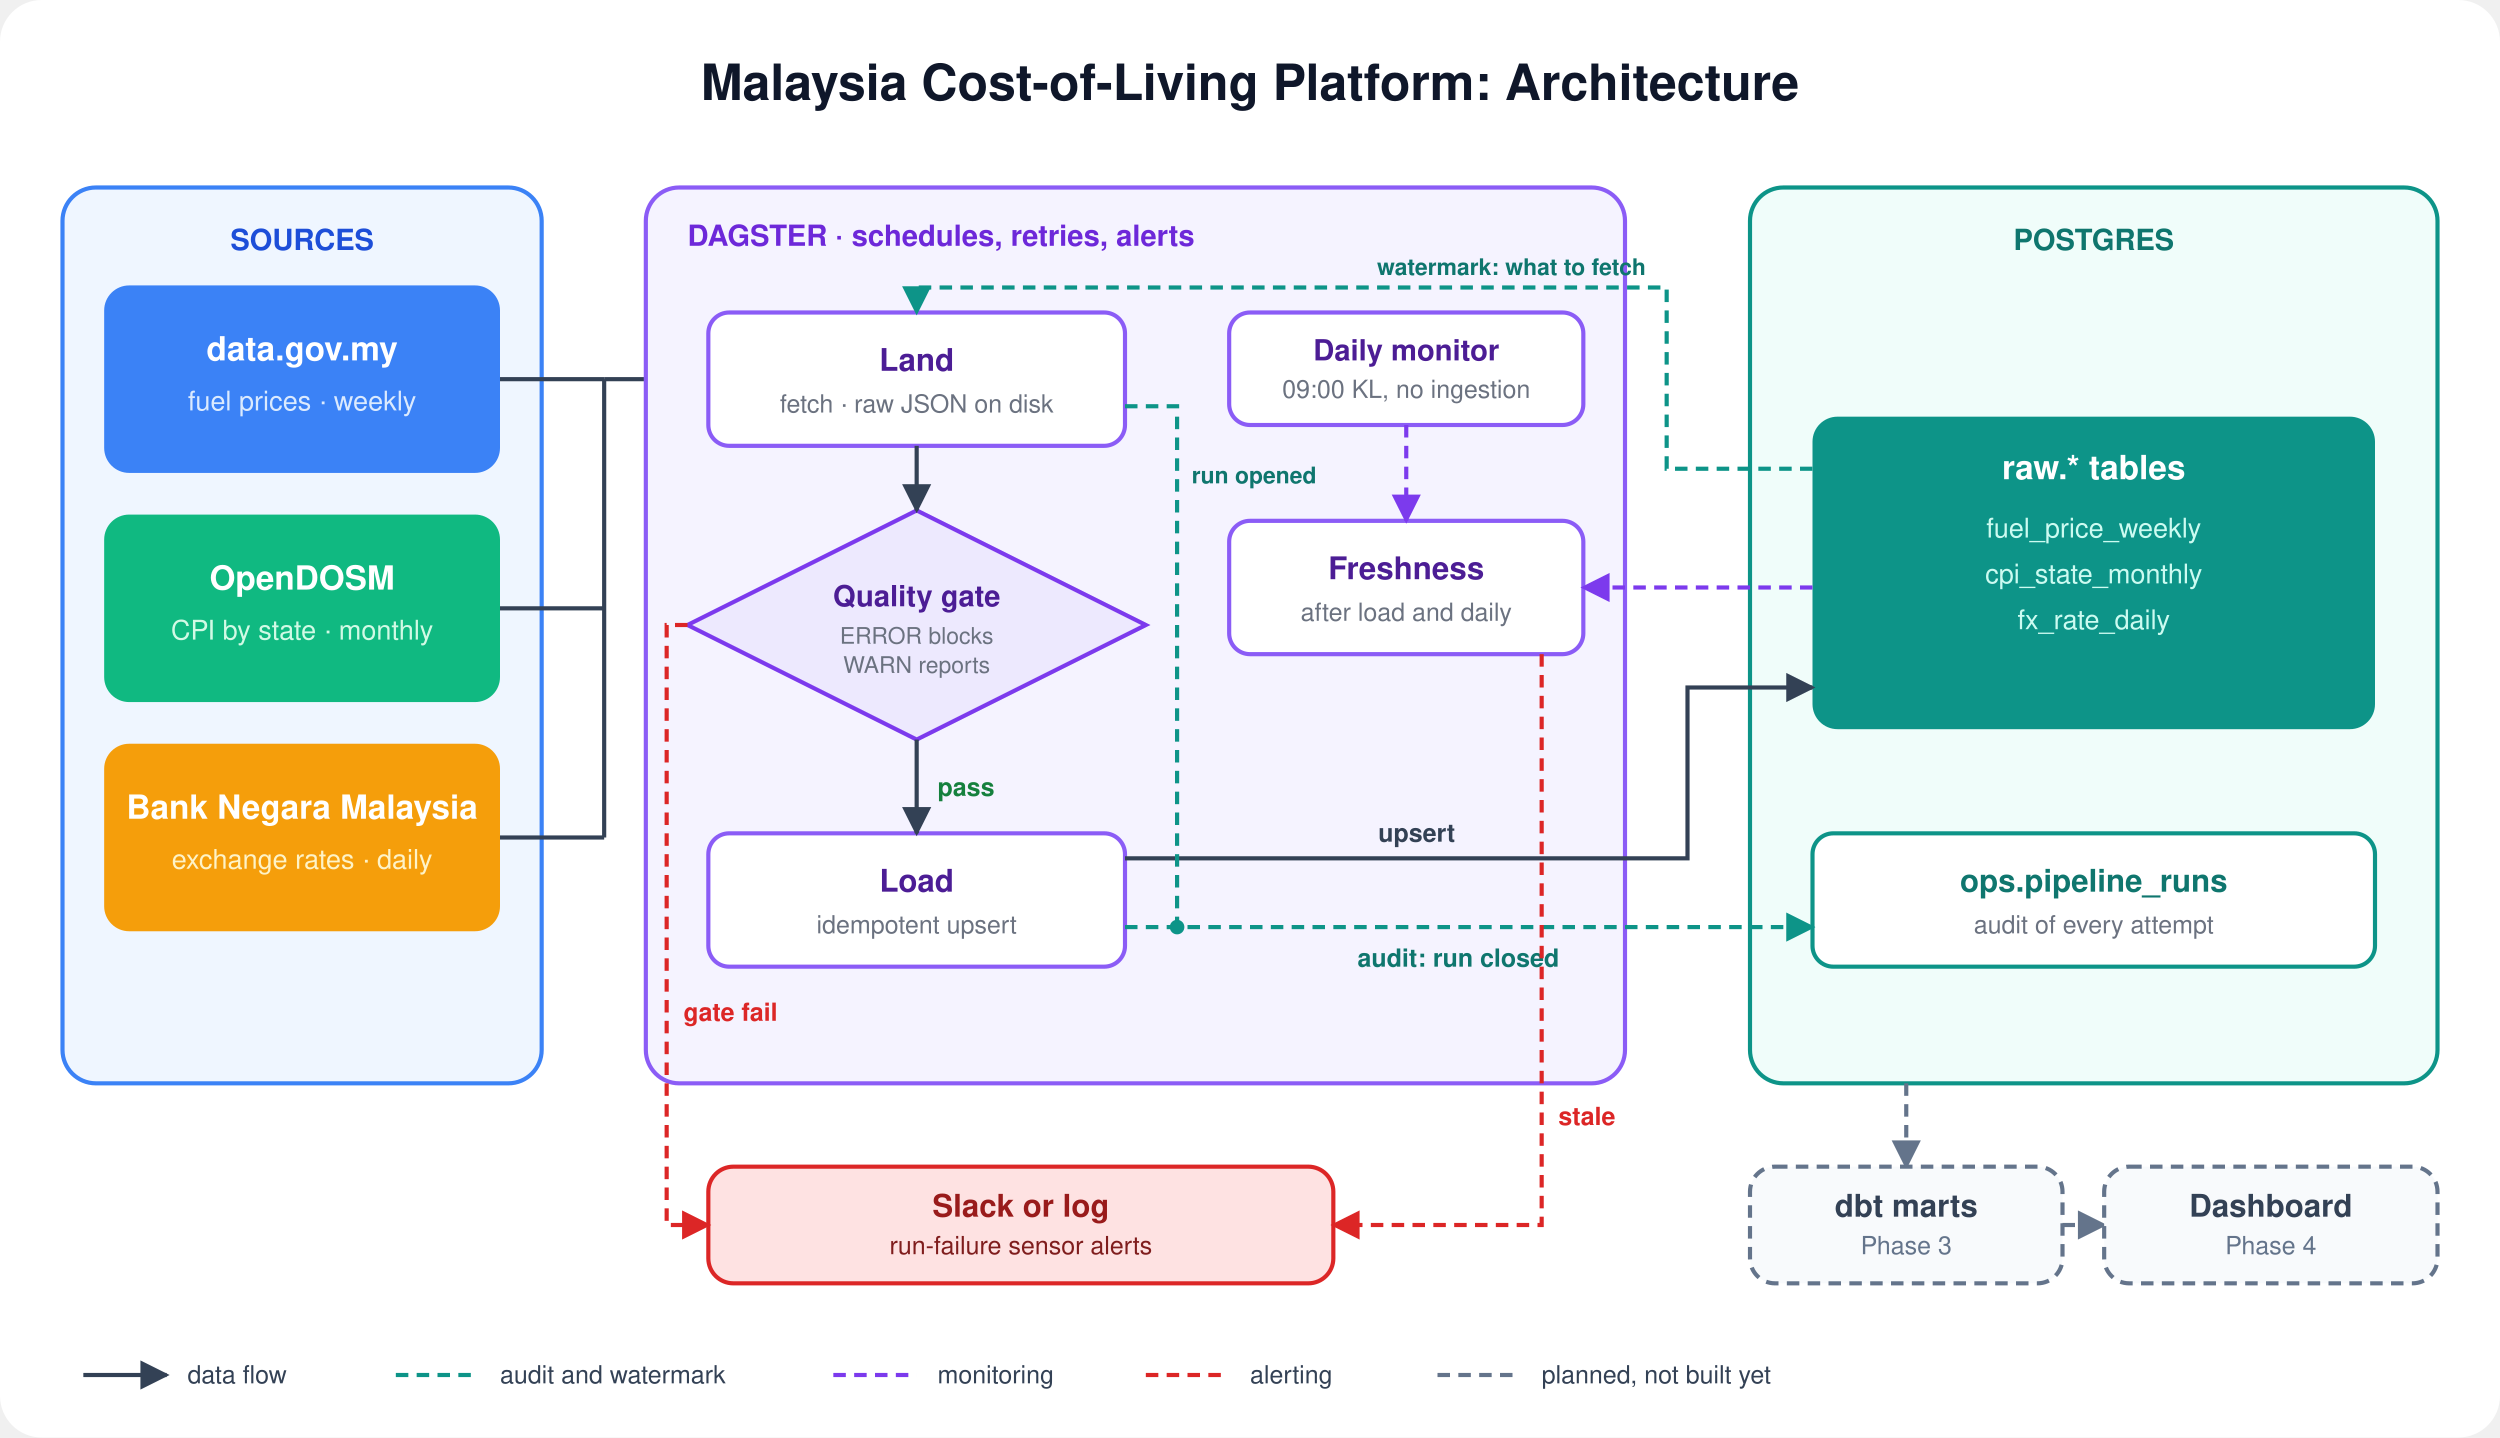
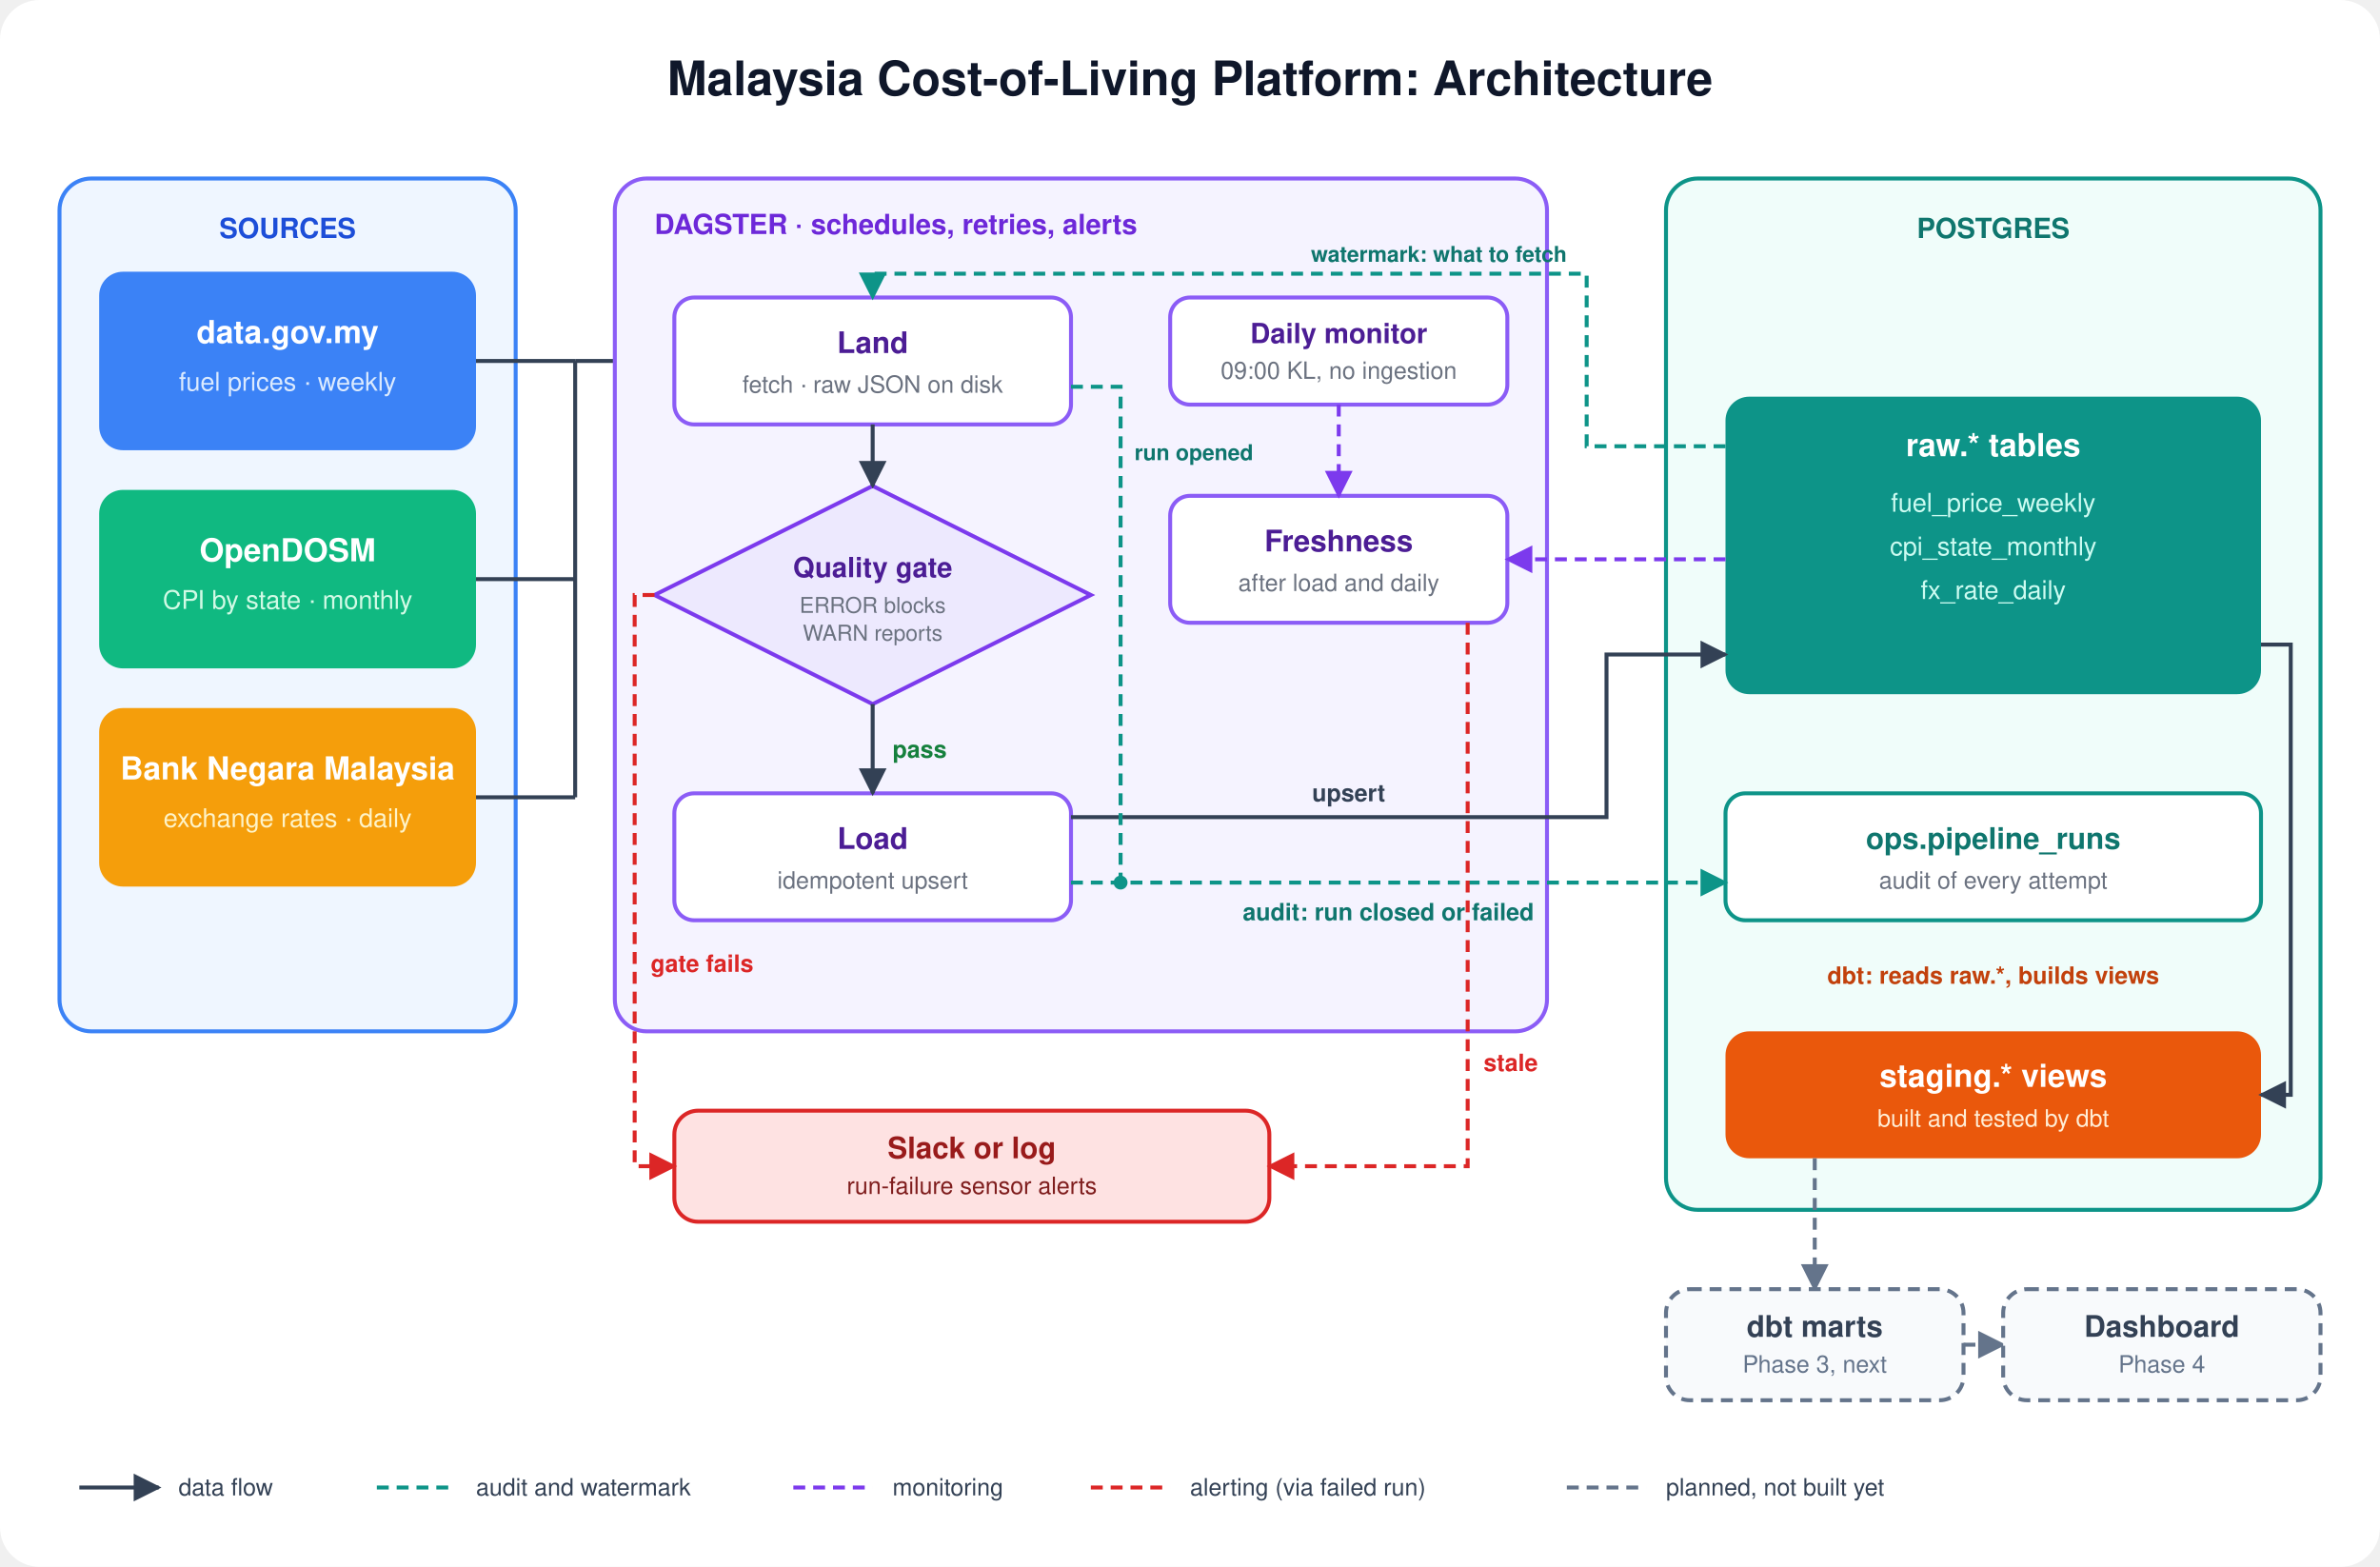
- <svg xmlns="http://www.w3.org/2000/svg" viewBox="0 0 1200 690" width="1200" height="690" font-family="Segoe UI, Helvetica, Arial, sans-serif">
+ <svg xmlns="http://www.w3.org/2000/svg" viewBox="0 0 1200 790" width="1200" height="790" font-family="Segoe UI, Helvetica, Arial, sans-serif">
  <defs>
    <marker id="arrow" viewBox="0 0 10 10" refX="9" refY="5" markerWidth="7" markerHeight="7" orient="auto-start-reverse">
      <path d="M0,0 L10,5 L0,10 z" fill="#334155" />
    </marker>
    <marker id="arrow-red" viewBox="0 0 10 10" refX="9" refY="5" markerWidth="7" markerHeight="7" orient="auto-start-reverse">
      <path d="M0,0 L10,5 L0,10 z" fill="#dc2626" />
    </marker>
    <marker id="arrow-purple" viewBox="0 0 10 10" refX="9" refY="5" markerWidth="7" markerHeight="7" orient="auto-start-reverse">
      <path d="M0,0 L10,5 L0,10 z" fill="#7c3aed" />
    </marker>
    <marker id="arrow-teal" viewBox="0 0 10 10" refX="9" refY="5" markerWidth="7" markerHeight="7" orient="auto-start-reverse">
      <path d="M0,0 L10,5 L0,10 z" fill="#0d9488" />
    </marker>
    <marker id="arrow-grey" viewBox="0 0 10 10" refX="9" refY="5" markerWidth="7" markerHeight="7" orient="auto-start-reverse">
      <path d="M0,0 L10,5 L0,10 z" fill="#64748b" />
    </marker>
  </defs>
-   <rect width="1200" height="690" rx="20" fill="#ffffff" />
+   <rect width="1200" height="790" rx="20" fill="#ffffff" />
  <text x="600" y="48" text-anchor="middle" font-size="24" font-weight="700" fill="#0f172a">Malaysia Cost-of-Living Platform: Architecture</text>
  <rect x="30" y="90" width="230" height="430" rx="16" fill="#eff6ff" stroke="#3b82f6" stroke-width="2" />
  <text x="145" y="120" text-anchor="middle" font-size="14" font-weight="700" fill="#1d4ed8">SOURCES</text>
  <rect x="50" y="137" width="190" height="90" rx="12" fill="#3b82f6" />
  <text x="145" y="173" text-anchor="middle" font-size="16" font-weight="700" fill="#ffffff">data.gov.my</text>
  <text x="145" y="197" text-anchor="middle" font-size="13" fill="#dbeafe">fuel prices · weekly</text>
  <rect x="50" y="247" width="190" height="90" rx="12" fill="#10b981" />
  <text x="145" y="283" text-anchor="middle" font-size="16" font-weight="700" fill="#ffffff">OpenDOSM</text>
  <text x="145" y="307" text-anchor="middle" font-size="13" fill="#d1fae5">CPI by state · monthly</text>
  <rect x="50" y="357" width="190" height="90" rx="12" fill="#f59e0b" />
  <text x="145" y="393" text-anchor="middle" font-size="16" font-weight="700" fill="#ffffff">Bank Negara Malaysia</text>
  <text x="145" y="417" text-anchor="middle" font-size="13" fill="#fef3c7">exchange rates · daily</text>
  <path d="M240,182 H290 M240,292 H290 M240,402 H290" stroke="#334155" stroke-width="2" fill="none" />
  <path d="M290,182 V402" stroke="#334155" stroke-width="2" fill="none" />
  <path d="M290,182 H340" stroke="#334155" stroke-width="2" fill="none" marker-end="url(#arrow)" />
  <rect x="310" y="90" width="470" height="430" rx="16" fill="#f5f3ff" stroke="#8b5cf6" stroke-width="2" />
  <text x="330" y="118" font-size="14" font-weight="700" fill="#6d28d9">DAGSTER · schedules, retries, alerts</text>
  <rect x="340" y="150" width="200" height="64" rx="10" fill="#ffffff" stroke="#8b5cf6" stroke-width="2" />
  <text x="440" y="178" text-anchor="middle" font-size="15" font-weight="700" fill="#4c1d95">Land</text>
  <text x="440" y="198" text-anchor="middle" font-size="12" fill="#6b7280">fetch · raw JSON on disk</text>
  <rect x="590" y="150" width="170" height="54" rx="10" fill="#ffffff" stroke="#8b5cf6" stroke-width="2" />
  <text x="675" y="173" text-anchor="middle" font-size="14" font-weight="700" fill="#4c1d95">Daily monitor</text>
  <text x="675" y="191" text-anchor="middle" font-size="12" fill="#6b7280">09:00 KL, no ingestion</text>
  <rect x="590" y="250" width="170" height="64" rx="10" fill="#ffffff" stroke="#8b5cf6" stroke-width="2" />
  <text x="675" y="278" text-anchor="middle" font-size="15" font-weight="700" fill="#4c1d95">Freshness</text>
  <text x="675" y="298" text-anchor="middle" font-size="12" fill="#6b7280">after load and daily</text>
  <polygon points="440,245 550,300 440,355 330,300" fill="#ede9fe" stroke="#7c3aed" stroke-width="2" />
  <text x="440" y="291" text-anchor="middle" font-size="14" font-weight="700" fill="#4c1d95">Quality gate</text>
  <text x="440" y="309" text-anchor="middle" font-size="11" fill="#6b7280">ERROR blocks</text>
  <text x="440" y="323" text-anchor="middle" font-size="11" fill="#6b7280">WARN reports</text>
  <rect x="340" y="400" width="200" height="64" rx="10" fill="#ffffff" stroke="#8b5cf6" stroke-width="2" />
  <text x="440" y="428" text-anchor="middle" font-size="15" font-weight="700" fill="#4c1d95">Load</text>
  <text x="440" y="448" text-anchor="middle" font-size="12" fill="#6b7280">idempotent upsert</text>
  <path d="M440,214 V245" stroke="#334155" stroke-width="2" fill="none" marker-end="url(#arrow)" />
  <path d="M440,355 V400" stroke="#334155" stroke-width="2" fill="none" marker-end="url(#arrow)" />
  <text x="450" y="382" font-size="12" font-weight="700" fill="#15803d">pass</text>
  <path d="M675,204 V250" stroke="#7c3aed" stroke-width="2" stroke-dasharray="6,4" fill="none" marker-end="url(#arrow-purple)" />
-   <rect x="840" y="90" width="330" height="430" rx="16" fill="#f0fdfa" stroke="#0d9488" stroke-width="2" />
+   <rect x="840" y="90" width="330" height="520" rx="16" fill="#f0fdfa" stroke="#0d9488" stroke-width="2" />
  <text x="1005" y="120" text-anchor="middle" font-size="14" font-weight="700" fill="#0f766e">POSTGRES</text>
  <rect x="870" y="200" width="270" height="150" rx="12" fill="#0d9488" />
  <text x="1005" y="230" text-anchor="middle" font-size="16" font-weight="700" fill="#ffffff">raw.* tables</text>
  <text x="1005" y="258" text-anchor="middle" font-size="13" fill="#ccfbf1">fuel_price_weekly</text>
  <text x="1005" y="280" text-anchor="middle" font-size="13" fill="#ccfbf1">cpi_state_monthly</text>
  <text x="1005" y="302" text-anchor="middle" font-size="13" fill="#ccfbf1">fx_rate_daily</text>
  <rect x="870" y="400" width="270" height="64" rx="10" fill="#ffffff" stroke="#0d9488" stroke-width="2" />
  <text x="1005" y="428" text-anchor="middle" font-size="15" font-weight="700" fill="#0f766e">ops.pipeline_runs</text>
  <text x="1005" y="448" text-anchor="middle" font-size="12" fill="#6b7280">audit of every attempt</text>
+   <rect x="870" y="520" width="270" height="64" rx="12" fill="#ea580c" />
+   <text x="1005" y="548" text-anchor="middle" font-size="16" font-weight="700" fill="#ffffff">staging.* views</text>
+   <text x="1005" y="568" text-anchor="middle" font-size="12" fill="#ffedd5">built and tested by dbt</text>
+   <path d="M1140,325 H1155 V552 H1140" stroke="#334155" stroke-width="2" fill="none" marker-end="url(#arrow)" />
+   <text x="1005" y="496" text-anchor="middle" font-size="12" font-weight="700" fill="#c2410c">dbt: reads raw.*, builds views</text>
  <path d="M540,412 H810 V330 H870" stroke="#334155" stroke-width="2" fill="none" marker-end="url(#arrow)" />
  <text x="680" y="404" text-anchor="middle" font-size="12" font-weight="700" fill="#334155">upsert</text>
  <path d="M540,445 H870" stroke="#0d9488" stroke-width="2" stroke-dasharray="6,4" fill="none" marker-end="url(#arrow-teal)" />
-   <text x="700" y="464" text-anchor="middle" font-size="12" font-weight="700" fill="#0f766e">audit: run closed</text>
+   <text x="700" y="464" text-anchor="middle" font-size="12" font-weight="700" fill="#0f766e">audit: run closed or failed</text>
  <path d="M540,195 H565 V445" stroke="#0d9488" stroke-width="2" stroke-dasharray="6,4" fill="none" />
  <circle cx="565" cy="445" r="3.5" fill="#0d9488" />
  <text x="572" y="232" font-size="11" font-weight="700" fill="#0f766e">run opened</text>
  <path d="M870,225 H800 V138 H440 V150" stroke="#0d9488" stroke-width="2" stroke-dasharray="6,4" fill="none" marker-end="url(#arrow-teal)" />
  <text x="790" y="132" text-anchor="end" font-size="11" font-weight="700" fill="#0f766e">watermark: what to fetch</text>
  <path d="M870,282 H760" stroke="#7c3aed" stroke-width="2" stroke-dasharray="6,4" fill="none" marker-end="url(#arrow-purple)" />
  <rect x="340" y="560" width="300" height="56" rx="12" fill="#fee2e2" stroke="#dc2626" stroke-width="2" />
  <text x="490" y="584" text-anchor="middle" font-size="15" font-weight="700" fill="#991b1b">Slack or log</text>
  <text x="490" y="602" text-anchor="middle" font-size="12" fill="#7f1d1d">run-failure sensor alerts</text>
  <path d="M330,300 H320 V588 H340" stroke="#dc2626" stroke-width="2" stroke-dasharray="6,4" fill="none" marker-end="url(#arrow-red)" />
-   <text x="328" y="490" font-size="12" font-weight="700" fill="#dc2626">gate fail</text>
+   <text x="328" y="490" font-size="12" font-weight="700" fill="#dc2626">gate fails</text>
  <path d="M740,314 V588 H640" stroke="#dc2626" stroke-width="2" stroke-dasharray="6,4" fill="none" marker-end="url(#arrow-red)" />
  <text x="748" y="540" font-size="12" font-weight="700" fill="#dc2626">stale</text>
-   <path d="M915,520 V560" stroke="#64748b" stroke-width="2" stroke-dasharray="6,4" fill="none" marker-end="url(#arrow-grey)" />
-   <rect x="840" y="560" width="150" height="56" rx="12" fill="#f8fafc" stroke="#64748b" stroke-width="2" stroke-dasharray="6,4" />
-   <text x="915" y="584" text-anchor="middle" font-size="15" font-weight="700" fill="#334155">dbt marts</text>
-   <text x="915" y="602" text-anchor="middle" font-size="12" fill="#64748b">Phase 3</text>
-   <path d="M990,588 H1010" stroke="#64748b" stroke-width="2" stroke-dasharray="6,4" fill="none" marker-end="url(#arrow-grey)" />
-   <rect x="1010" y="560" width="160" height="56" rx="12" fill="#f8fafc" stroke="#64748b" stroke-width="2" stroke-dasharray="6,4" />
-   <text x="1090" y="584" text-anchor="middle" font-size="15" font-weight="700" fill="#334155">Dashboard</text>
-   <text x="1090" y="602" text-anchor="middle" font-size="12" fill="#64748b">Phase 4</text>
+   <path d="M915,584 V650" stroke="#64748b" stroke-width="2" stroke-dasharray="6,4" fill="none" marker-end="url(#arrow-grey)" />
+   <rect x="840" y="650" width="150" height="56" rx="12" fill="#f8fafc" stroke="#64748b" stroke-width="2" stroke-dasharray="6,4" />
+   <text x="915" y="674" text-anchor="middle" font-size="15" font-weight="700" fill="#334155">dbt marts</text>
+   <text x="915" y="692" text-anchor="middle" font-size="12" fill="#64748b">Phase 3, next</text>
+   <path d="M990,678 H1010" stroke="#64748b" stroke-width="2" stroke-dasharray="6,4" fill="none" marker-end="url(#arrow-grey)" />
+   <rect x="1010" y="650" width="160" height="56" rx="12" fill="#f8fafc" stroke="#64748b" stroke-width="2" stroke-dasharray="6,4" />
+   <text x="1090" y="674" text-anchor="middle" font-size="15" font-weight="700" fill="#334155">Dashboard</text>
+   <text x="1090" y="692" text-anchor="middle" font-size="12" fill="#64748b">Phase 4</text>
  <g font-size="12" fill="#334155">
-     <path d="M40,660 H80" stroke="#334155" stroke-width="2" marker-end="url(#arrow)" />
-     <text x="90" y="664">data flow</text>
-     <path d="M190,660 H230" stroke="#0d9488" stroke-width="2" stroke-dasharray="6,4" />
-     <text x="240" y="664">audit and watermark</text>
-     <path d="M400,660 H440" stroke="#7c3aed" stroke-width="2" stroke-dasharray="6,4" />
-     <text x="450" y="664">monitoring</text>
-     <path d="M550,660 H590" stroke="#dc2626" stroke-width="2" stroke-dasharray="6,4" />
-     <text x="600" y="664">alerting</text>
-     <path d="M690,660 H730" stroke="#64748b" stroke-width="2" stroke-dasharray="6,4" />
-     <text x="740" y="664">planned, not built yet</text>
+     <path d="M40,750 H80" stroke="#334155" stroke-width="2" marker-end="url(#arrow)" />
+     <text x="90" y="754">data flow</text>
+     <path d="M190,750 H230" stroke="#0d9488" stroke-width="2" stroke-dasharray="6,4" />
+     <text x="240" y="754">audit and watermark</text>
+     <path d="M400,750 H440" stroke="#7c3aed" stroke-width="2" stroke-dasharray="6,4" />
+     <text x="450" y="754">monitoring</text>
+     <path d="M550,750 H590" stroke="#dc2626" stroke-width="2" stroke-dasharray="6,4" />
+     <text x="600" y="754">alerting (via failed run)</text>
+     <path d="M790,750 H830" stroke="#64748b" stroke-width="2" stroke-dasharray="6,4" />
+     <text x="840" y="754">planned, not built yet</text>
  </g>
</svg>
